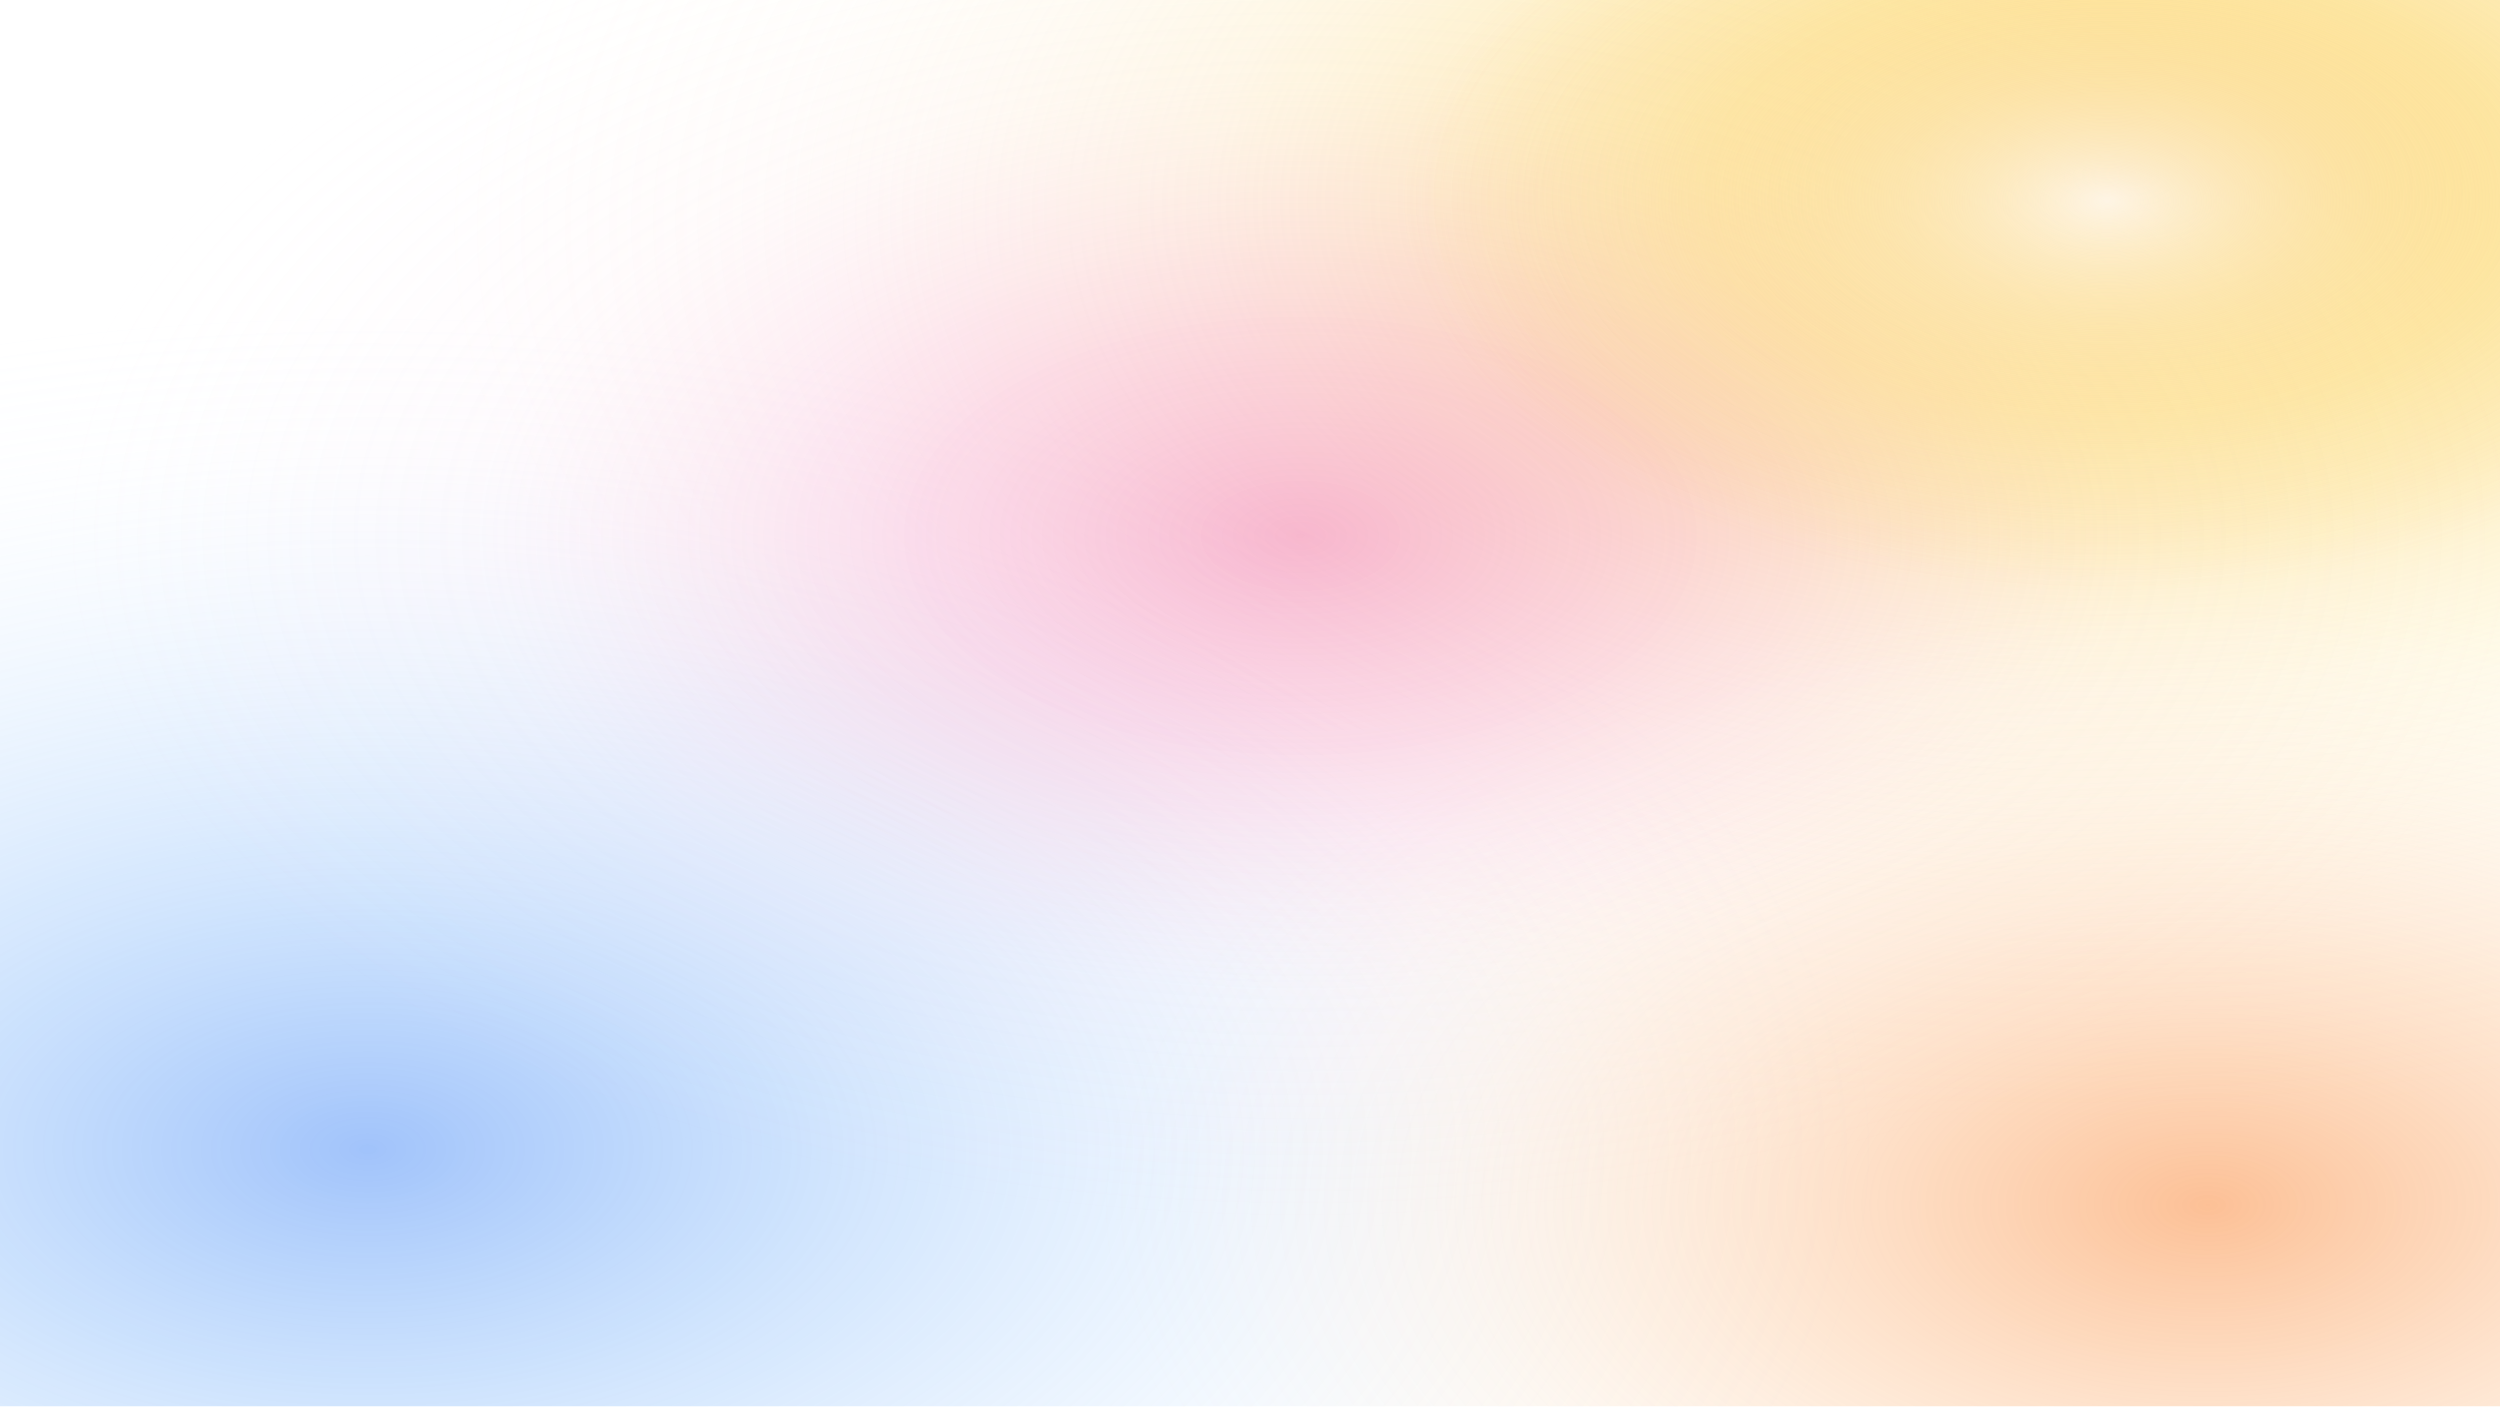
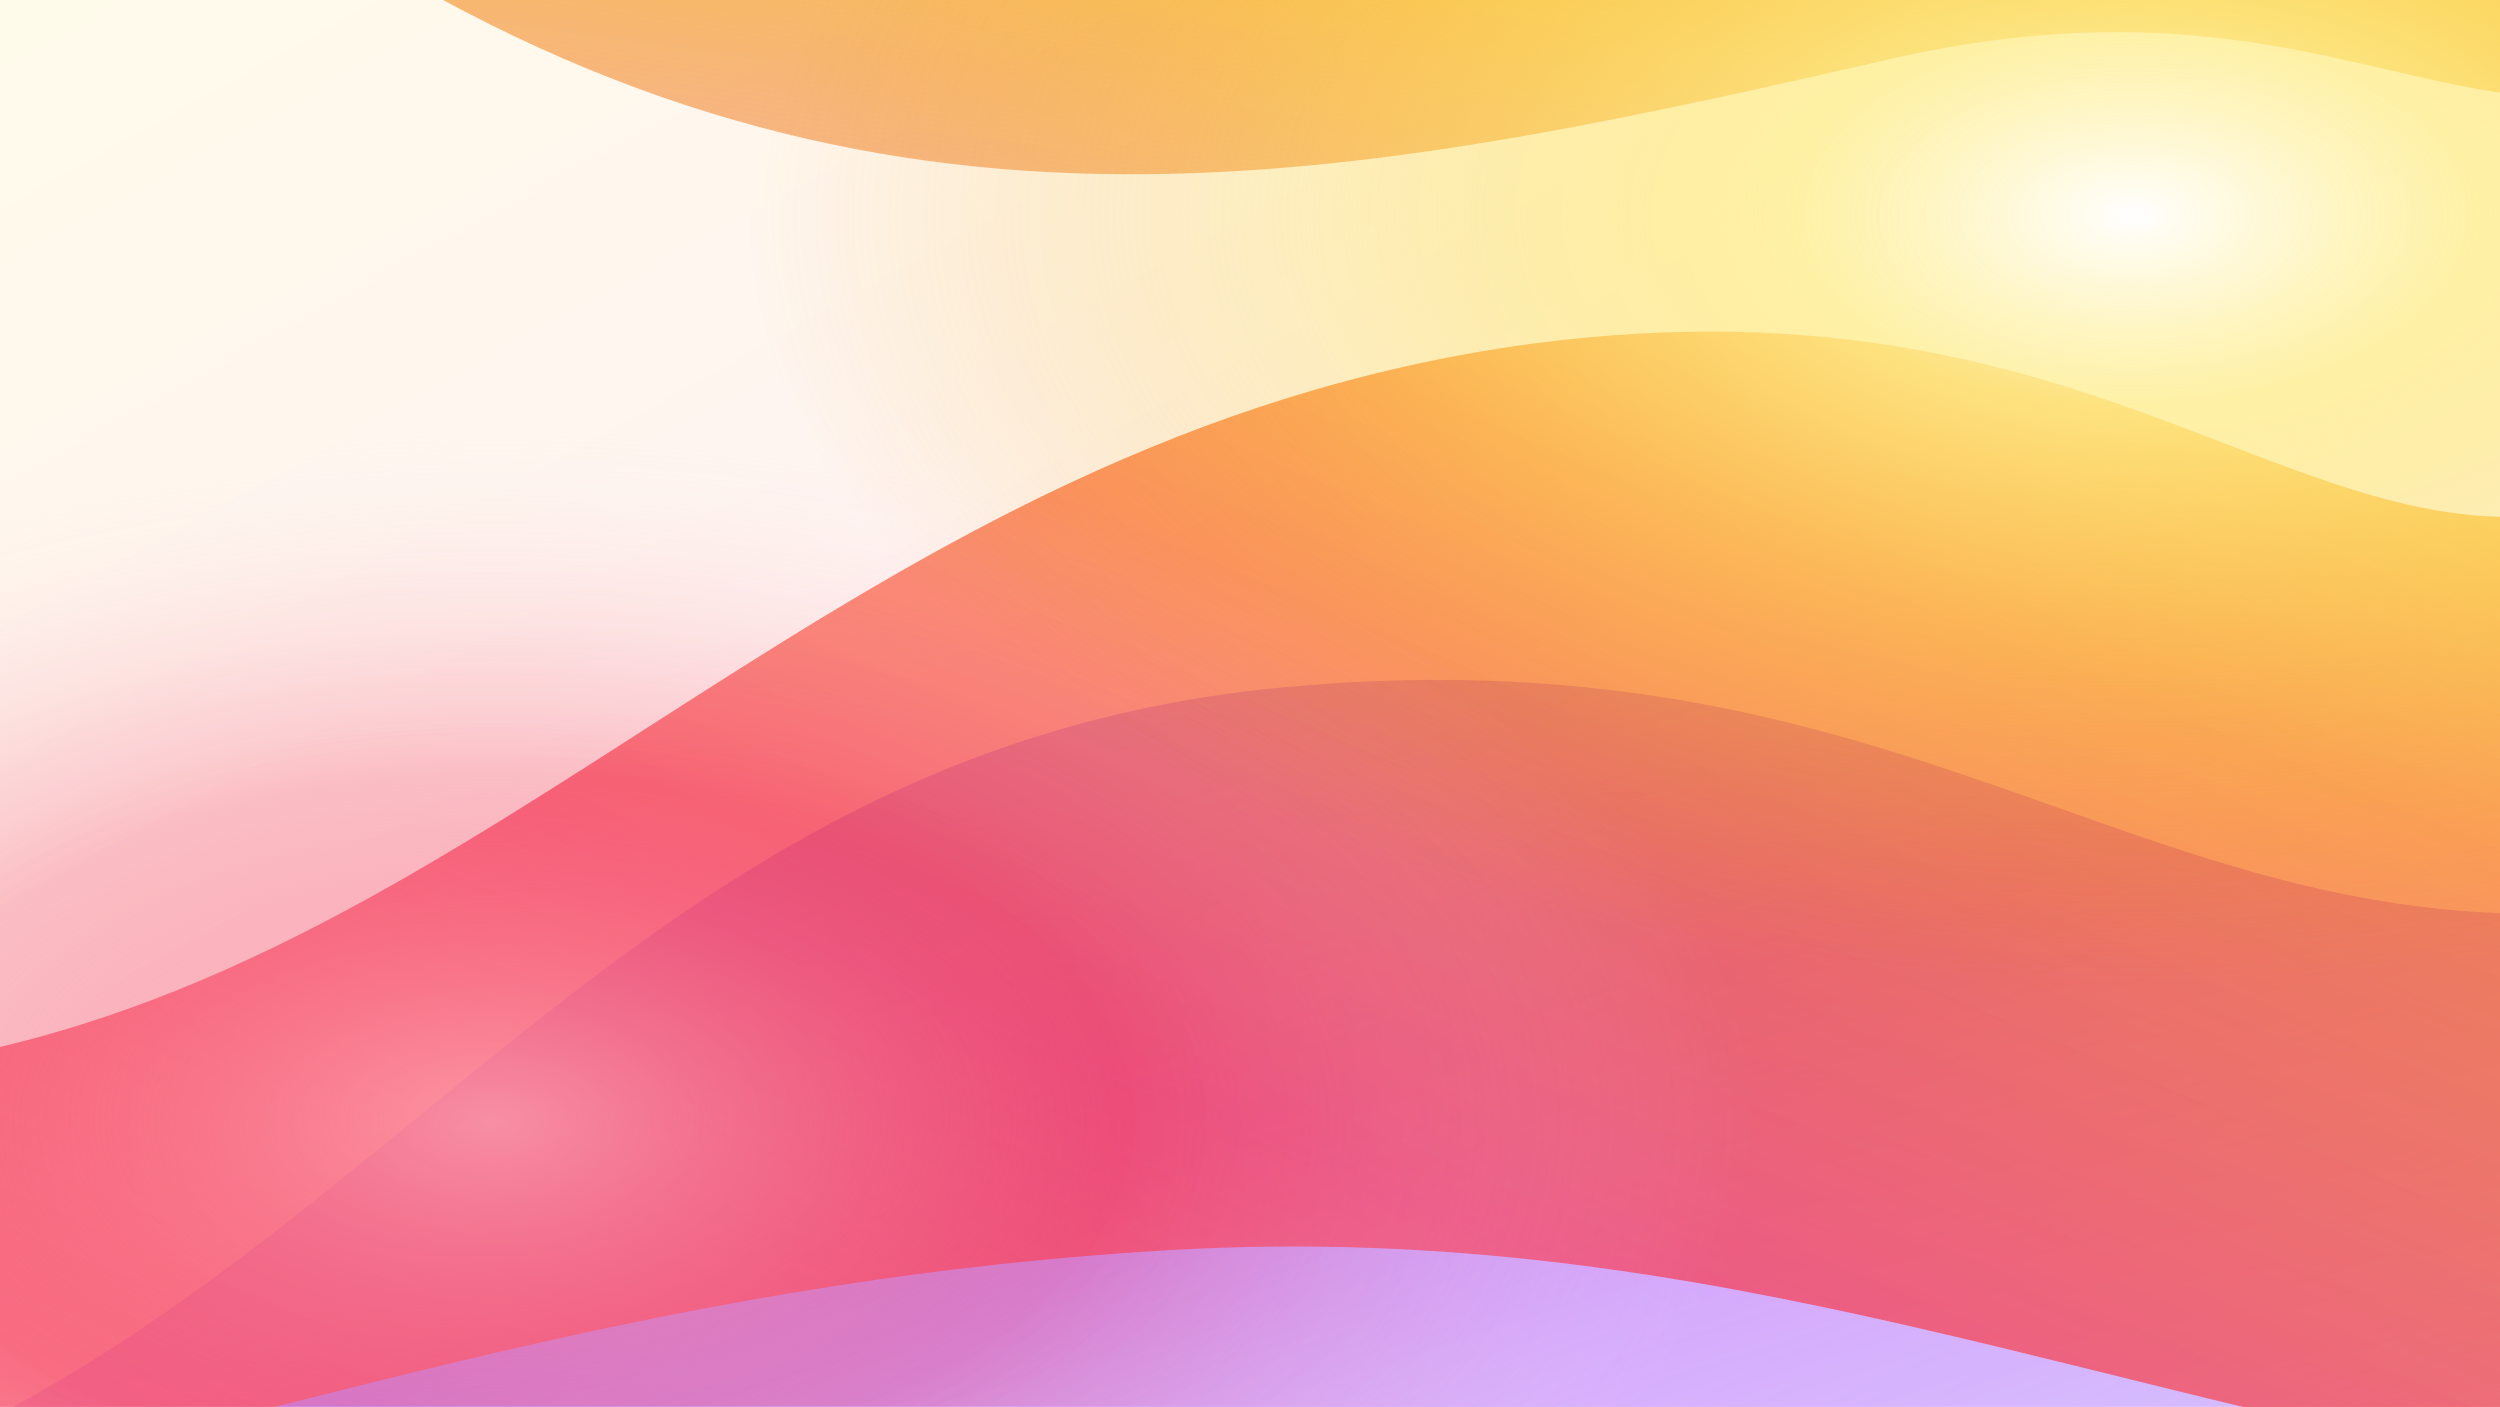
<svg xmlns="http://www.w3.org/2000/svg" viewBox="0 0 1600 900" width="1600" height="900">
  <defs>
-     <radialGradient id="light-sunbeam" cx="82%" cy="16%" r="64%" fx="85%" fy="12%">
-       <stop offset="0%" stop-color="#f59e0b" stop-opacity="0.60" />
-       <stop offset="25%" stop-color="#fbbf24" stop-opacity="0.42" />
-       <stop offset="55%" stop-color="#fde68a" stop-opacity="0.20" />
-       <stop offset="80%" stop-color="#fef3c7" stop-opacity="0.06" />
-       <stop offset="100%" stop-color="#fef3c7" stop-opacity="0" />
+     <linearGradient id="l-base" x1="0%" y1="0%" x2="100%" y2="100%">
+       <stop offset="0%" stop-color="#fffbeb" />
+       <stop offset="45%" stop-color="#fef2f2" />
+       <stop offset="80%" stop-color="#fdf4ff" />
+       <stop offset="100%" stop-color="#e0e7ff" />
+     </linearGradient>
+     <linearGradient id="l-ribbon-coral" x1="0%" y1="100%" x2="100%" y2="0%">
+       <stop offset="0%" stop-color="#fb7185" stop-opacity="0.85" />
+       <stop offset="40%" stop-color="#f43f5e" stop-opacity="0.75" />
+       <stop offset="75%" stop-color="#f97316" stop-opacity="0.70" />
+       <stop offset="100%" stop-color="#facc15" stop-opacity="0.65" />
+     </linearGradient>
+     <linearGradient id="l-ribbon-iris" x1="0%" y1="0%" x2="100%" y2="100%">
+       <stop offset="0%" stop-color="#818cf8" stop-opacity="0.80" />
+       <stop offset="50%" stop-color="#a855f7" stop-opacity="0.65" />
+       <stop offset="85%" stop-color="#c084fc" stop-opacity="0.45" />
+       <stop offset="100%" stop-color="#e879f9" stop-opacity="0.20" />
+     </linearGradient>
+     <linearGradient id="l-ribbon-gold" x1="100%" y1="0%" x2="0%" y2="100%">
+       <stop offset="0%" stop-color="#fbbf24" stop-opacity="0.85" />
+       <stop offset="50%" stop-color="#f59e0b" stop-opacity="0.65" />
+       <stop offset="100%" stop-color="#ea580c" stop-opacity="0.40" />
+     </linearGradient>
+     <radialGradient id="l-glow-sun" cx="85%" cy="15%" r="55%">
+       <stop offset="0%" stop-color="#ffffff" stop-opacity="0.95" />
+       <stop offset="25%" stop-color="#fef08a" stop-opacity="0.75" />
+       <stop offset="60%" stop-color="#fde047" stop-opacity="0.30" />
+       <stop offset="100%" stop-color="#f59e0b" stop-opacity="0" />
    </radialGradient>
-     <radialGradient id="light-sky-azure" cx="15%" cy="82%" r="60%">
-       <stop offset="0%" stop-color="#3b82f6" stop-opacity="0.48" />
-       <stop offset="30%" stop-color="#60a5fa" stop-opacity="0.30" />
-       <stop offset="60%" stop-color="#93c5fd" stop-opacity="0.14" />
-       <stop offset="85%" stop-color="#dbeafe" stop-opacity="0.04" />
-       <stop offset="100%" stop-color="#dbeafe" stop-opacity="0" />
-     </radialGradient>
-     <radialGradient id="light-rose-quartz" cx="52%" cy="38%" r="50%">
-       <stop offset="0%" stop-color="#ec4899" stop-opacity="0.38" />
-       <stop offset="30%" stop-color="#f472b6" stop-opacity="0.24" />
-       <stop offset="65%" stop-color="#fbcfe8" stop-opacity="0.08" />
-       <stop offset="100%" stop-color="#fdf2f8" stop-opacity="0" />
-     </radialGradient>
-     <radialGradient id="light-solar-core" cx="84%" cy="14%" r="28%">
-       <stop offset="0%" stop-color="#ffffff" stop-opacity="0.80" />
-       <stop offset="32%" stop-color="#fef3c7" stop-opacity="0.45" />
-       <stop offset="68%" stop-color="#fde68a" stop-opacity="0.15" />
-       <stop offset="100%" stop-color="#fbbf24" stop-opacity="0" />
-     </radialGradient>
-     <radialGradient id="light-apricot-glow" cx="88%" cy="86%" r="44%">
-       <stop offset="0%" stop-color="#f97316" stop-opacity="0.45" />
-       <stop offset="35%" stop-color="#fb923c" stop-opacity="0.26" />
-       <stop offset="70%" stop-color="#fdba74" stop-opacity="0.09" />
-       <stop offset="100%" stop-color="#ffedd5" stop-opacity="0" />
+     <radialGradient id="l-glow-rose" cx="20%" cy="80%" r="50%">
+       <stop offset="0%" stop-color="#fda4af" stop-opacity="0.70" />
+       <stop offset="50%" stop-color="#f43f5e" stop-opacity="0.30" />
+       <stop offset="100%" stop-color="#fff1f2" stop-opacity="0" />
    </radialGradient>
  </defs>
-   <rect width="1600" height="900" fill="url(#light-sunbeam)" />
-   <rect width="1600" height="900" fill="url(#light-sky-azure)" />
-   <rect width="1600" height="900" fill="url(#light-rose-quartz)" />
-   <rect width="1600" height="900" fill="url(#light-apricot-glow)" />
-   <rect width="1600" height="900" fill="url(#light-solar-core)" />
+   <rect width="1600" height="900" fill="url(#l-base)" />
+   <path d="M-100 950 C250 820 400 480 820 440 C1240 400 1380 620 1700 580 L1700 1000 L-100 1000 Z" fill="url(#l-ribbon-iris)" />
+   <path d="M-50 680 C320 620 540 280 980 220 C1360 170 1480 380 1680 320 L1680 950 C1350 900 1100 780 750 800 C400 820 150 920 -50 950 Z" fill="url(#l-ribbon-coral)" />
+   <path d="M200 -50 C550 180 850 120 1200 40 C1450 -20 1550 80 1680 60 L1680 -100 L200 -100 Z" fill="url(#l-ribbon-gold)" />
+   <rect width="1600" height="900" fill="url(#l-glow-rose)" />
+   <rect width="1600" height="900" fill="url(#l-glow-sun)" />
</svg>
